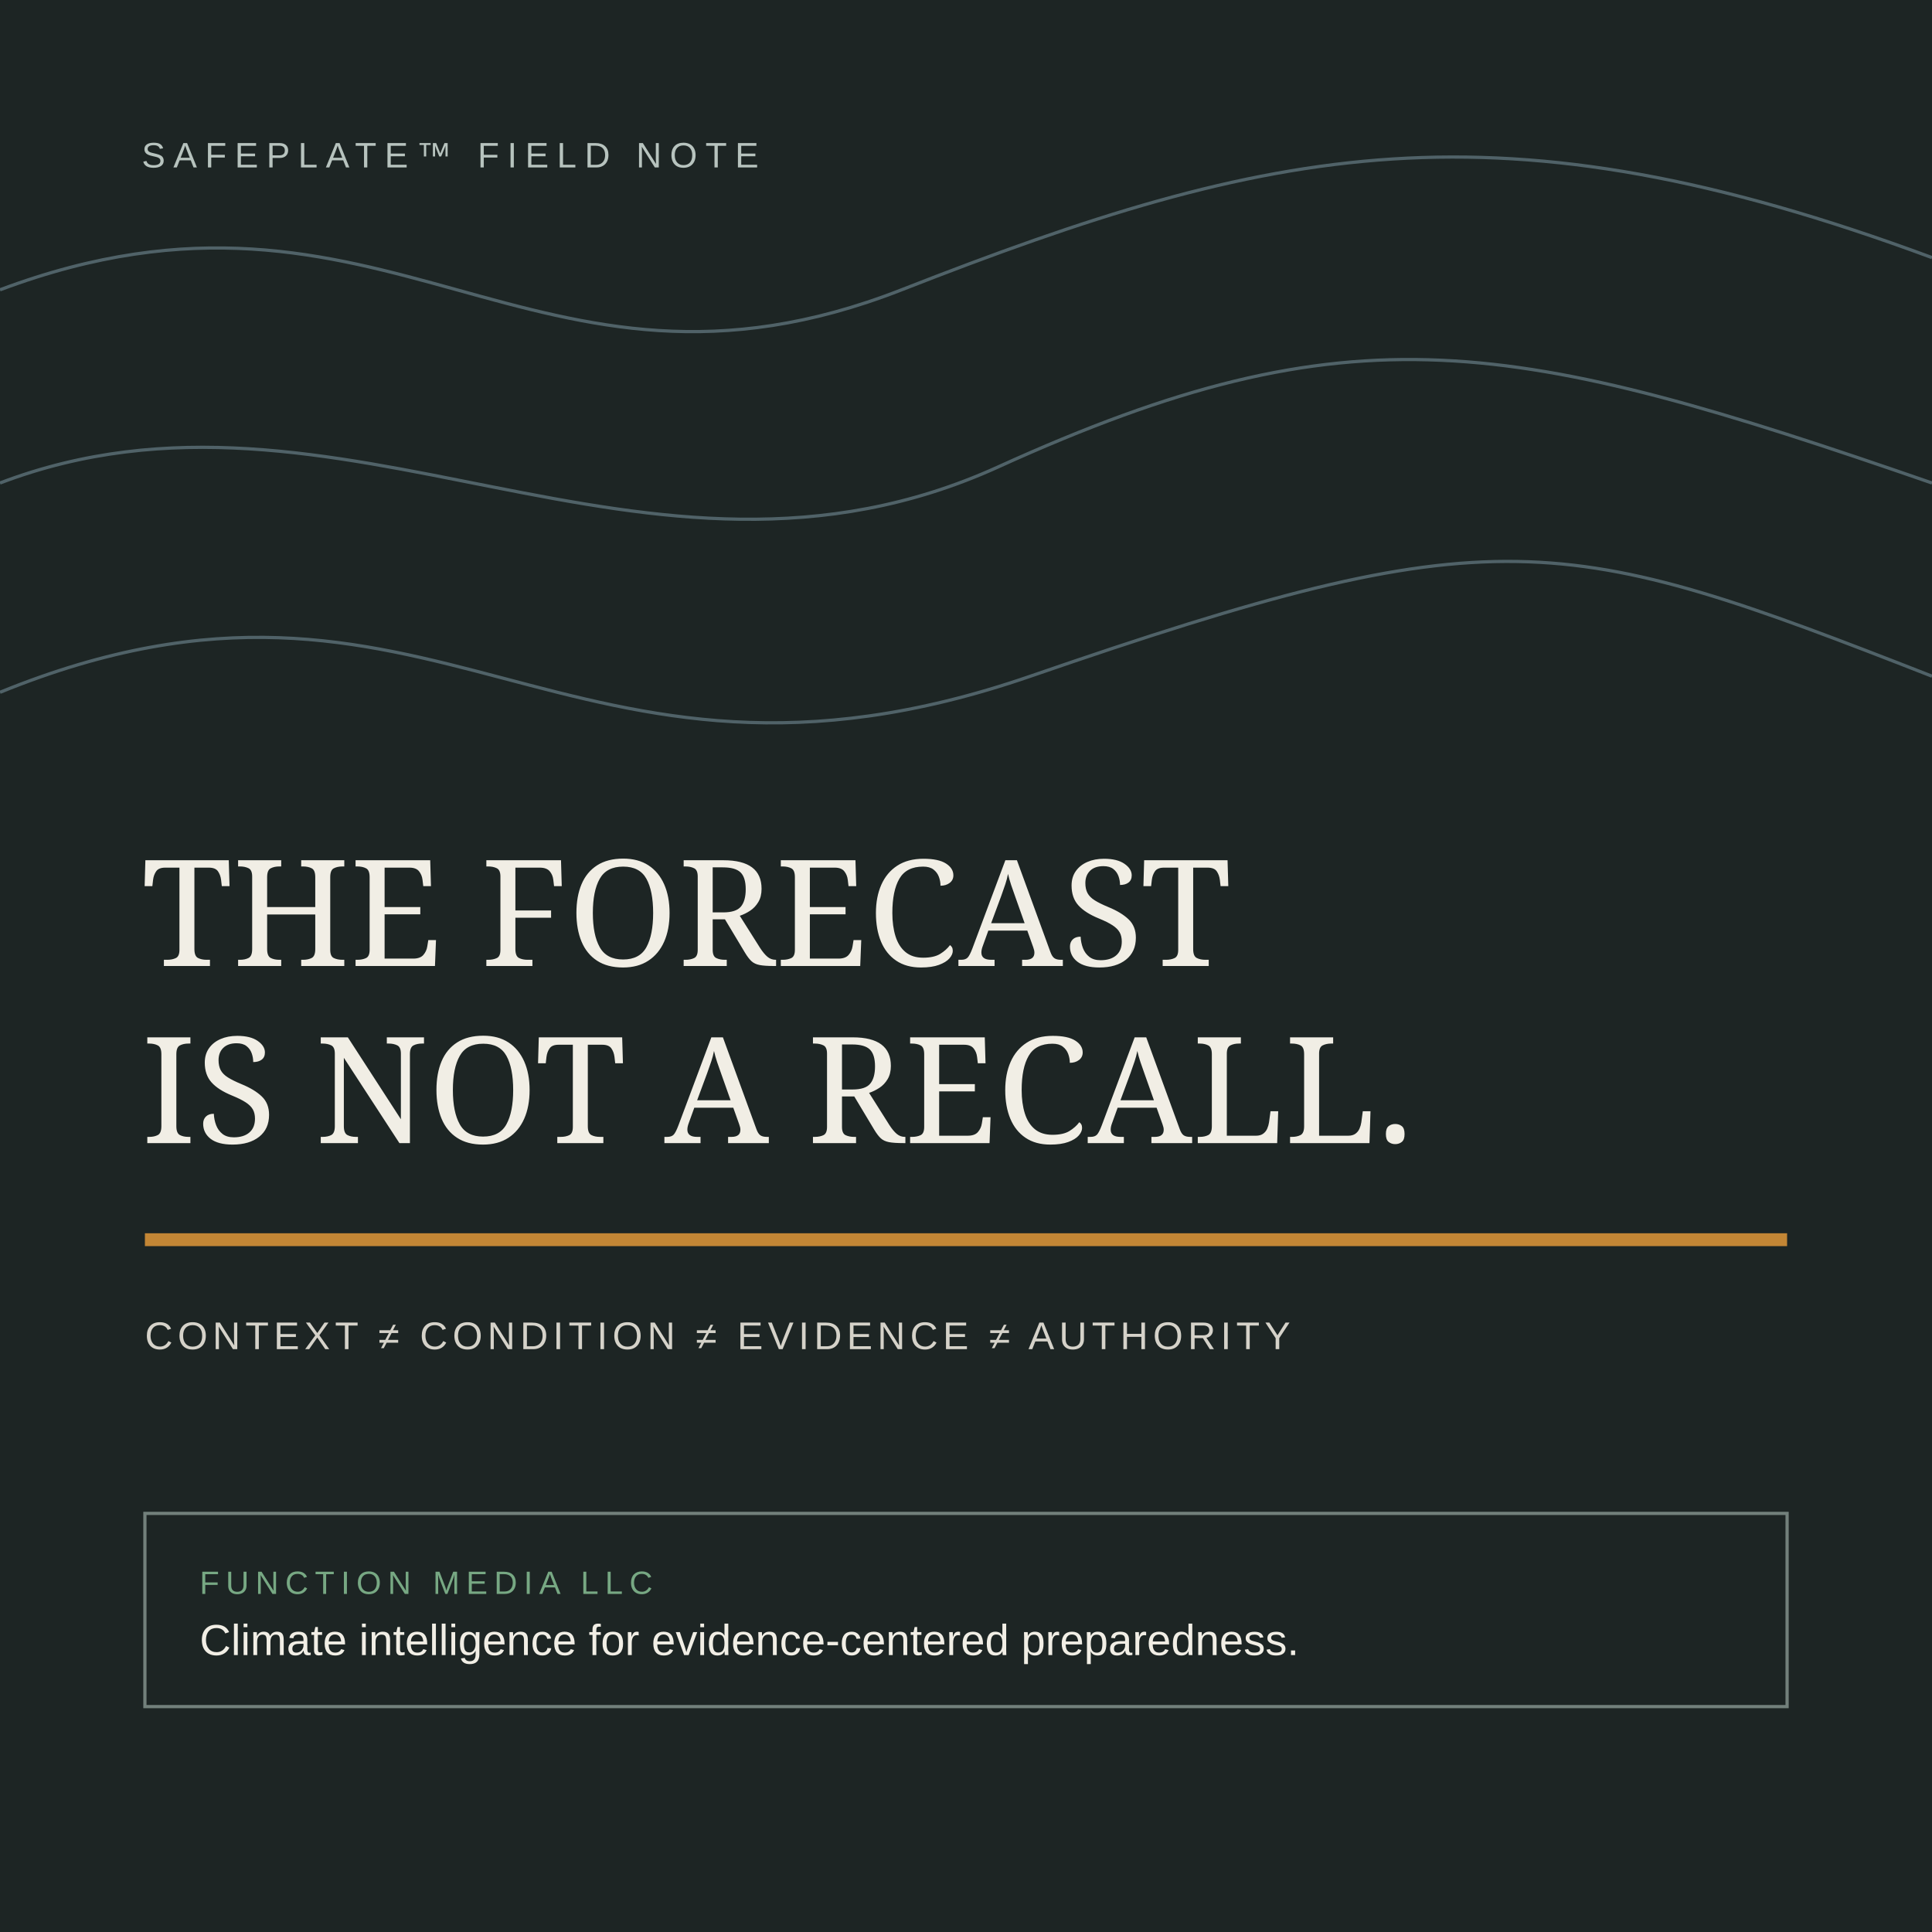
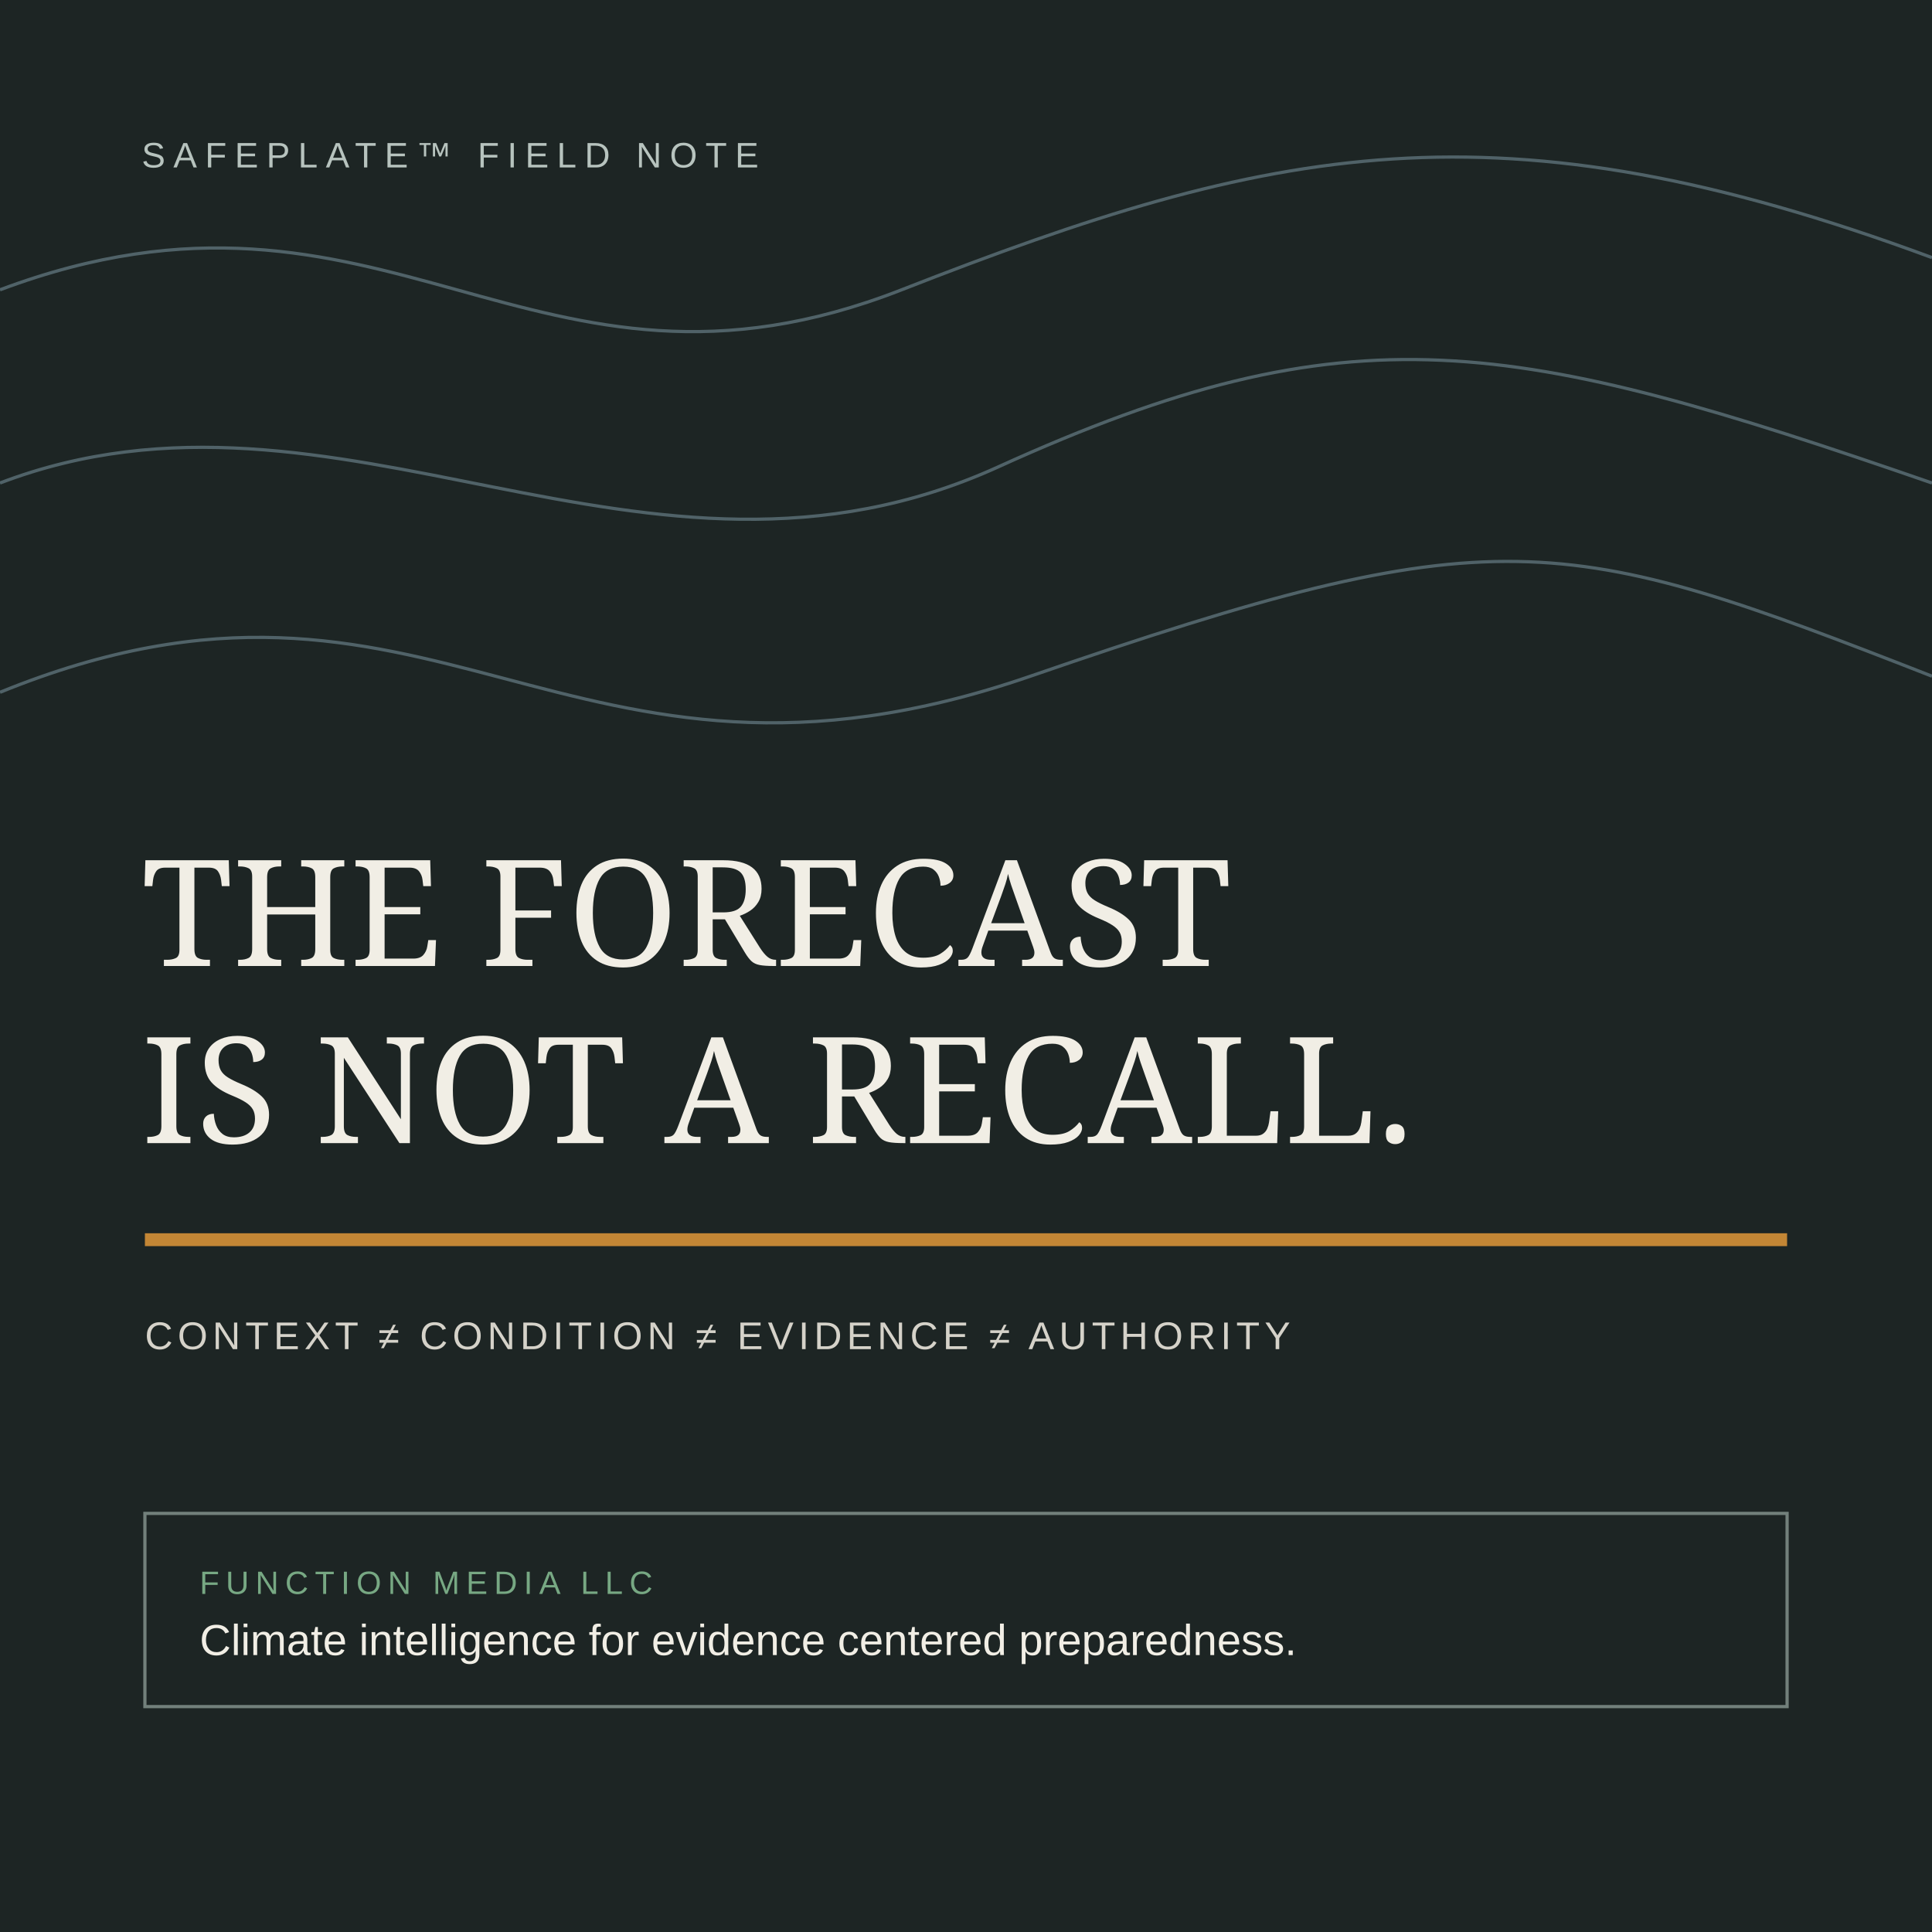
<svg xmlns="http://www.w3.org/2000/svg" width="1200" height="1200" viewBox="0 0 1200 1200">
  <rect width="1200" height="1200" fill="#1d2524" />
  <g fill="none" stroke="#87a6b2" stroke-width="2" opacity=".48">
    <path d="M0 180C240 90 330 270 560 180S930 60 1200 160" />
    <path d="M0 300C210 220 400 390 620 290S940 210 1200 300" />
    <path d="M0 430C270 320 350 520 640 420S970 330 1200 420" />
  </g>
  <text x="88" y="104" font-family="Arial, sans-serif" font-size="22" letter-spacing="5" fill="#b7c3be">SAFEPLATE™ FIELD NOTE</text>
  <text x="88" y="600" font-family="Georgia, serif" font-size="92" fill="#f1eee5">THE FORECAST</text>
  <text x="88" y="710" font-family="Georgia, serif" font-size="92" fill="#f1eee5">IS NOT A RECALL.</text>
  <path d="M90 770H1110" stroke="#c38635" stroke-width="8" />
  <text x="90" y="838" font-family="Arial, sans-serif" font-size="24" letter-spacing="3" fill="#d5d2c9">CONTEXT ≠ CONDITION ≠ EVIDENCE ≠ AUTHORITY</text>
  <g transform="translate(90 940)" font-family="Arial, sans-serif">
    <rect width="1020" height="120" fill="none" stroke="#72807b" stroke-width="2" />
    <text x="34" y="50" font-size="20" letter-spacing="4" fill="#77a883">FUNCTION MEDIA LLC</text>
-     <text x="34" y="88" font-size="27" fill="#f1eee5">Climate intelligence for evidence-centered preparedness.</text>
+     <text x="34" y="88" font-size="27" fill="#f1eee5">Climate intelligence for evidence centered preparedness.</text>
  </g>
</svg>
